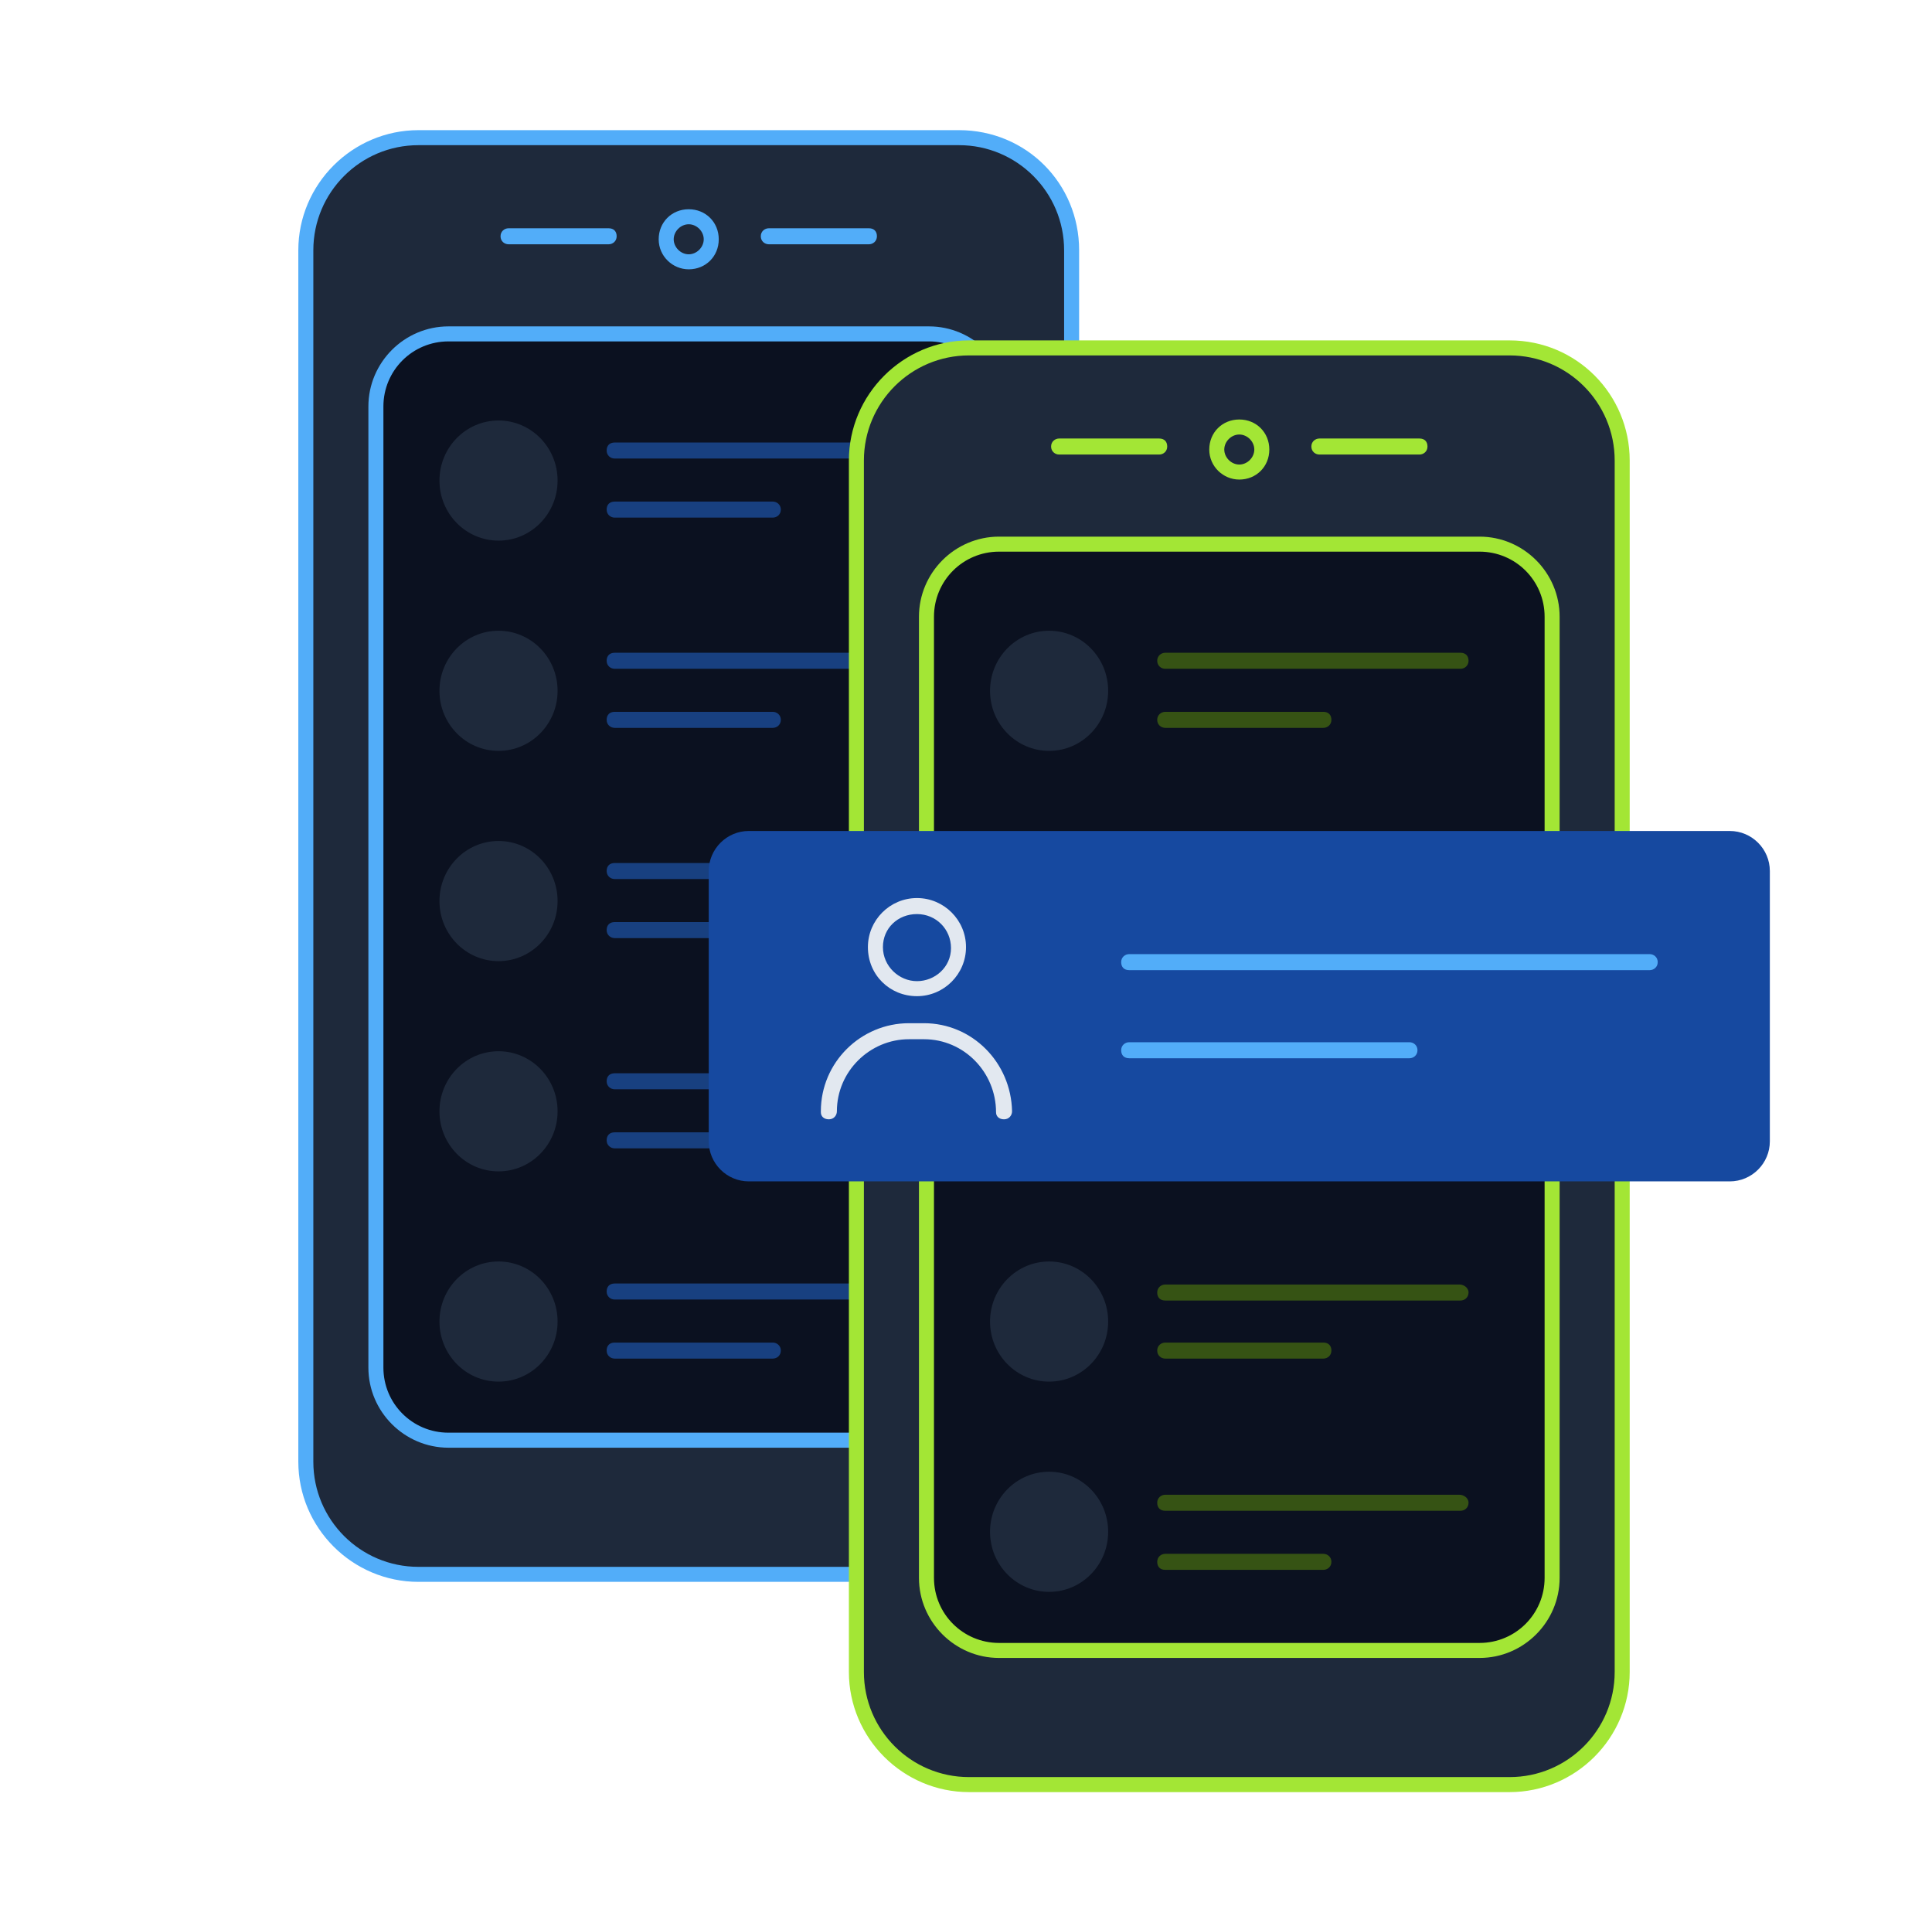
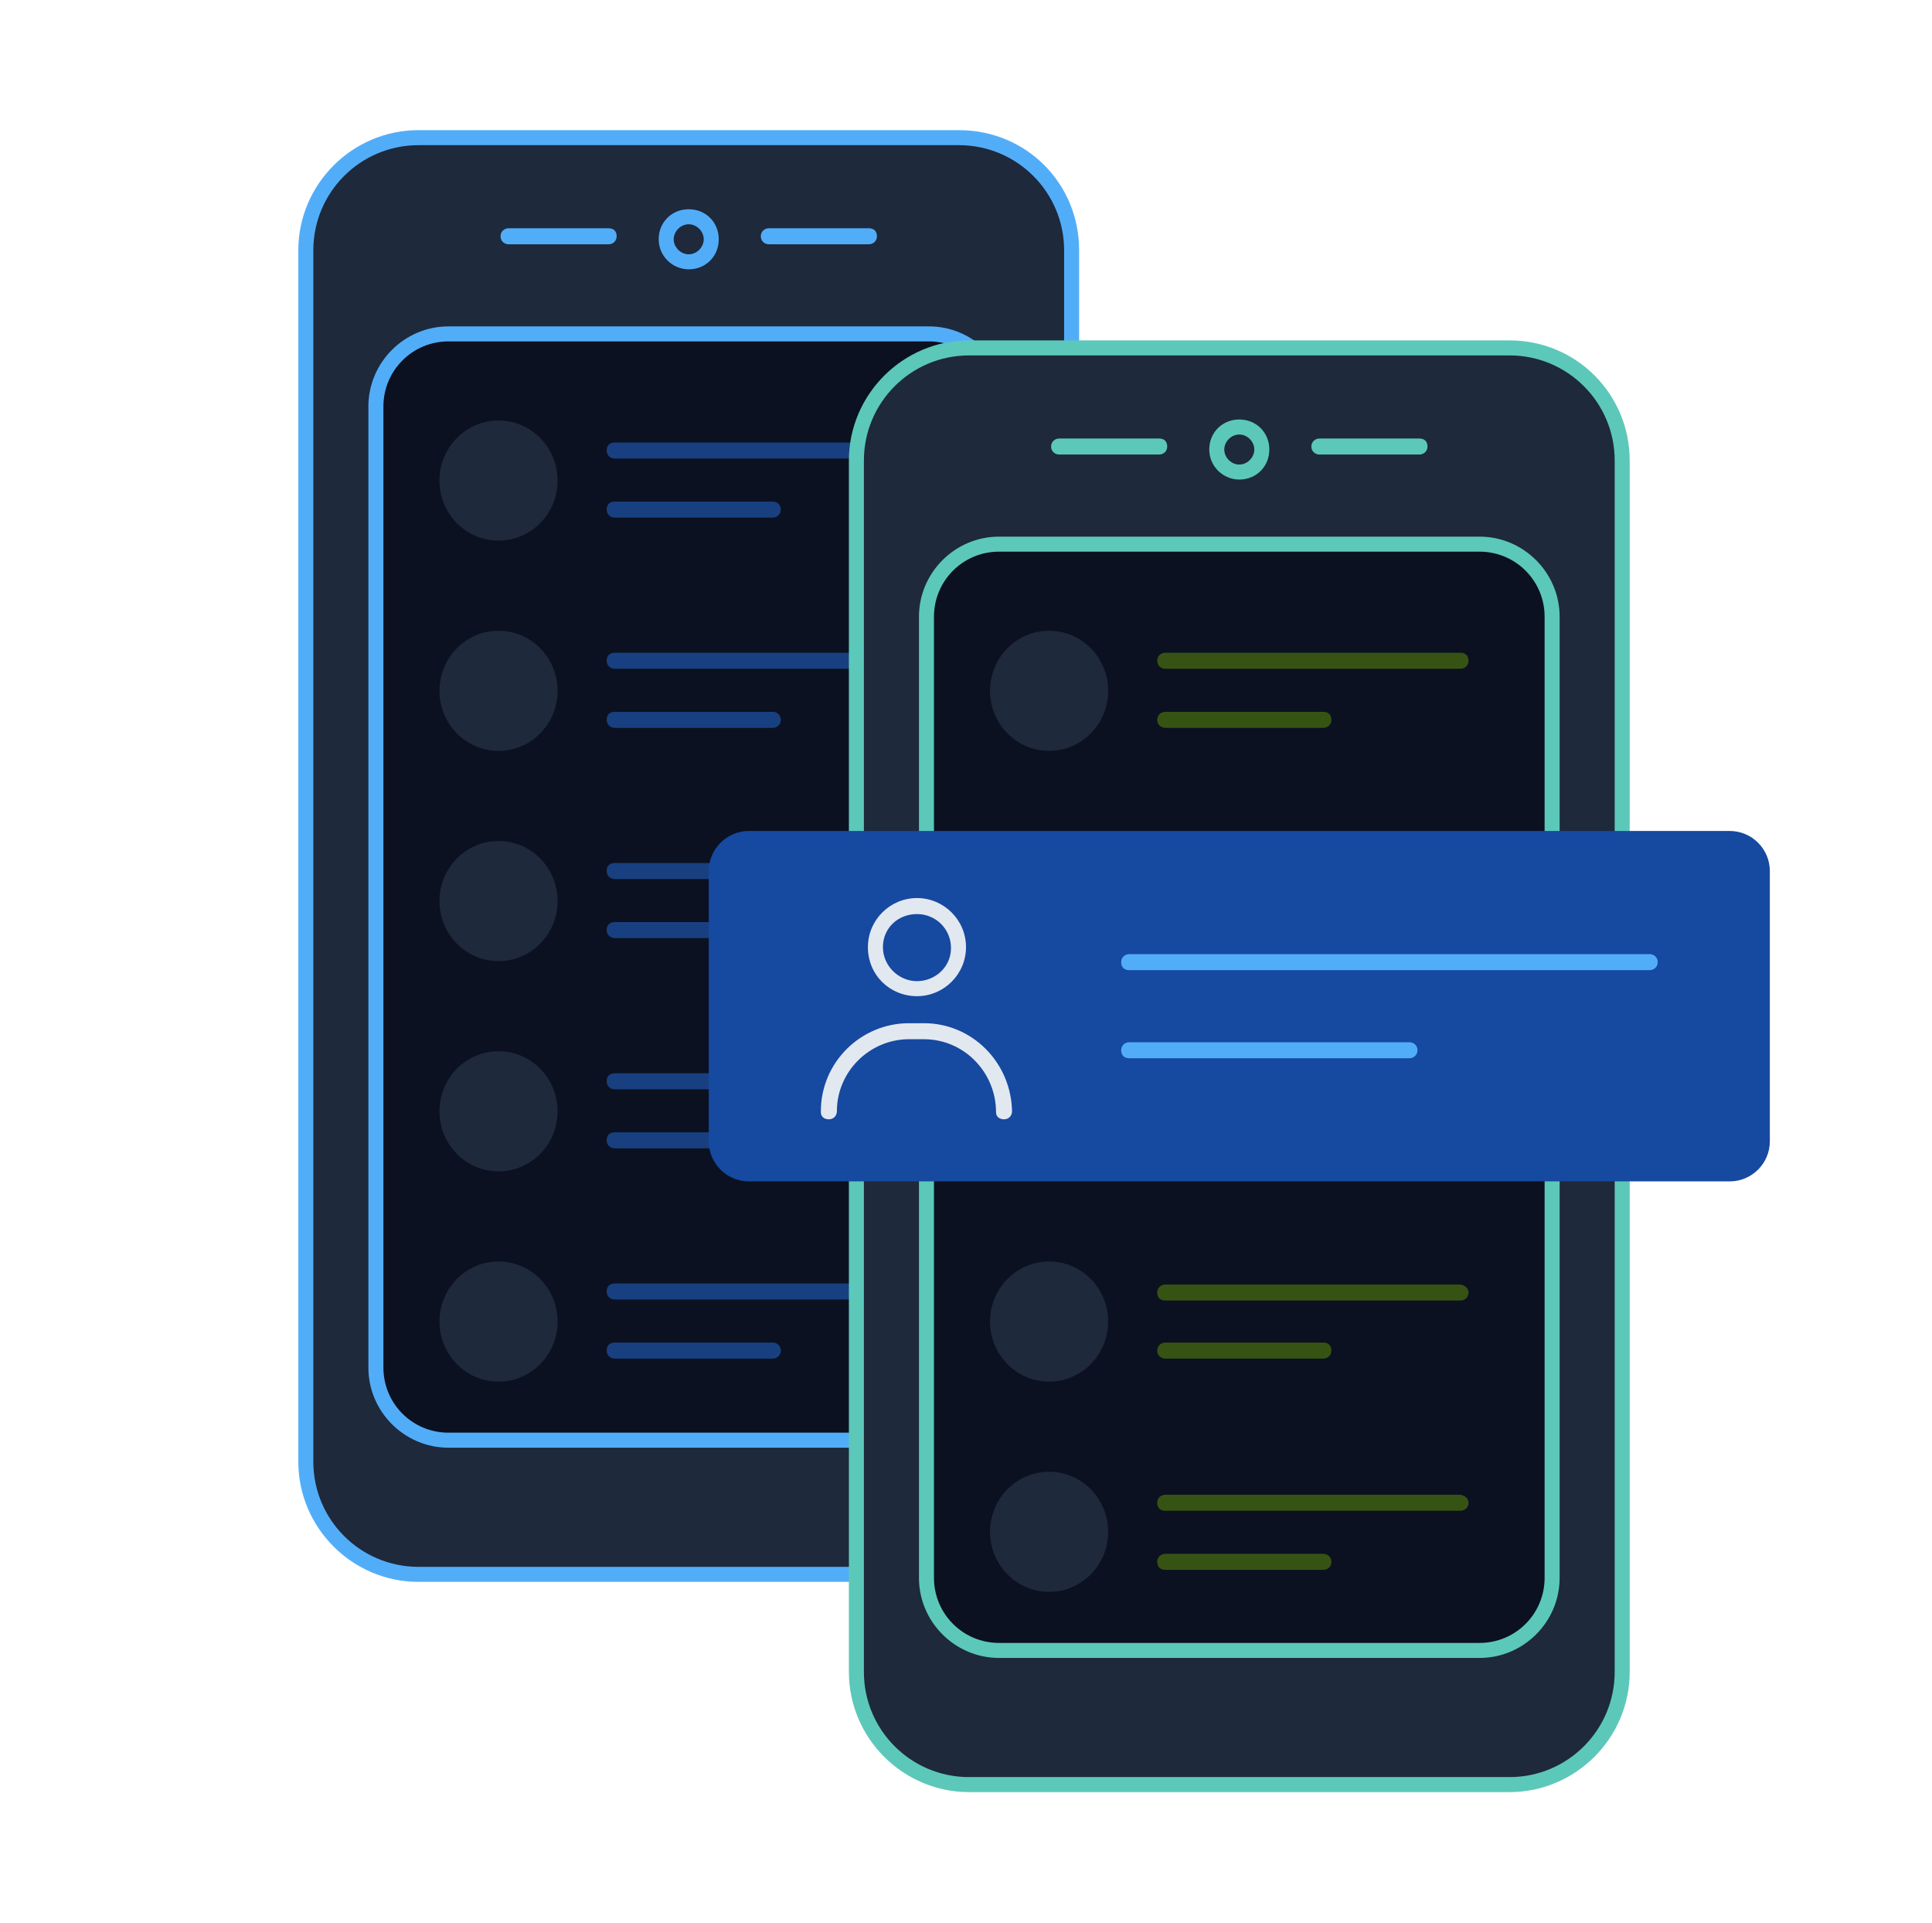
<svg xmlns="http://www.w3.org/2000/svg" width="193" height="192" viewBox="0 0 193 192" fill="none">
  <path d="M41.802 13.7H95.802C102.002 13.7 107.002 18.7 107.002 24.9V145.9C107.002 152.1 102.002 157.1 95.802 157.1H41.802C35.602 157.1 30.602 152.1 30.602 145.9V25C30.602 18.7 35.602 13.7 41.802 13.7Z" fill="#1E293B" />
  <path d="M100.101 40.6C100.101 36.6 96.901 33.4 92.901 33.4H44.901C40.901 33.4 37.701 36.6 37.701 40.6V136.6C37.701 140.6 40.901 143.8 44.901 143.8H92.901C96.901 143.8 100.101 140.6 100.101 136.6V40.6Z" fill="#0B1120" />
  <path d="M95.801 13H41.801C35.201 13 29.801 18.4 29.801 25V146C29.801 152.6 35.201 158 41.801 158H95.801C102.401 158 107.801 152.6 107.801 146V25C107.801 18.3 102.501 13 95.801 13ZM106.301 146C106.301 151.8 101.601 156.5 95.801 156.5H41.801C36.001 156.5 31.301 151.8 31.301 146V25C31.301 19.2 36.001 14.5 41.801 14.5H95.801C101.601 14.5 106.301 19.2 106.301 25V146Z" fill="#52ADF9" />
  <path d="M68.801 26.9C70.501 26.9 71.801 25.6 71.801 23.9C71.801 22.2 70.501 20.9 68.801 20.9C67.101 20.9 65.801 22.2 65.801 23.9C65.801 25.6 67.201 26.9 68.801 26.9ZM68.801 22.4C69.601 22.4 70.301 23.1 70.301 23.9C70.301 24.7 69.601 25.4 68.801 25.4C68.001 25.4 67.301 24.7 67.301 23.9C67.301 23.1 68.001 22.4 68.801 22.4Z" fill="#52ADF9" />
  <path d="M50.801 24.4H60.801C61.202 24.4 61.602 24.1 61.602 23.6C61.602 23.1 61.301 22.8 60.801 22.8H50.801C50.401 22.8 50.002 23.1 50.002 23.6C50.002 24.1 50.401 24.4 50.801 24.4Z" fill="#52ADF9" />
  <path d="M76.802 24.4H86.802C87.201 24.4 87.602 24.1 87.602 23.6C87.602 23.1 87.302 22.8 86.802 22.8H76.802C76.401 22.8 76.001 23.1 76.001 23.6C76.001 24.1 76.401 24.4 76.802 24.4Z" fill="#52ADF9" />
  <path d="M92.801 32.6H44.801C40.401 32.6 36.801 36.2 36.801 40.6V136.6C36.801 141 40.401 144.6 44.801 144.6H92.801C97.201 144.6 100.801 141 100.801 136.6V40.6C100.801 36.2 97.201 32.6 92.801 32.6ZM99.301 136.6C99.301 140.2 96.401 143.1 92.801 143.1H44.801C41.201 143.1 38.301 140.2 38.301 136.6V40.6C38.301 37 41.201 34.1 44.801 34.1H92.801C96.401 34.1 99.301 37 99.301 40.6V136.6Z" fill="#52ADF9" />
  <path d="M90.802 45.8H61.402C61.002 45.8 60.602 45.5 60.602 45C60.602 44.5 60.902 44.2 61.402 44.2H90.902C91.302 44.2 91.702 44.5 91.702 45C91.702 45.5 91.202 45.8 90.802 45.8Z" fill="#184080" />
  <path d="M77.202 51.7H61.402C61.002 51.7 60.602 51.4 60.602 50.9C60.602 50.4 60.902 50.1 61.402 50.1H77.202C77.602 50.1 78.002 50.4 78.002 50.9C78.002 51.4 77.602 51.7 77.202 51.7Z" fill="#184080" />
  <path d="M90.802 87.8H61.402C61.002 87.8 60.602 87.5 60.602 87C60.602 86.5 60.902 86.2 61.402 86.2H90.902C91.302 86.2 91.702 86.5 91.702 87C91.702 87.5 91.202 87.8 90.802 87.8Z" fill="#184080" />
  <path d="M77.202 93.7H61.402C61.002 93.7 60.602 93.4 60.602 92.9C60.602 92.4 60.902 92.1 61.402 92.1H77.202C77.602 92.1 78.002 92.4 78.002 92.9C78.002 93.4 77.602 93.7 77.202 93.7Z" fill="#184080" />
  <path d="M90.802 66.8H61.402C61.002 66.8 60.602 66.5 60.602 66C60.602 65.5 60.902 65.2 61.402 65.2H90.902C91.302 65.2 91.702 65.5 91.702 66C91.702 66.5 91.202 66.8 90.802 66.8Z" fill="#184080" />
  <path d="M77.202 72.7H61.402C61.002 72.7 60.602 72.4 60.602 71.9C60.602 71.4 60.902 71.1 61.402 71.1H77.202C77.602 71.1 78.002 71.4 78.002 71.9C78.002 72.4 77.602 72.7 77.202 72.7Z" fill="#184080" />
  <path d="M90.802 129.8H61.402C61.002 129.8 60.602 129.5 60.602 129C60.602 128.5 60.902 128.2 61.402 128.2H90.902C91.302 128.2 91.702 128.5 91.702 129C91.702 129.5 91.202 129.8 90.802 129.8Z" fill="#184080" />
  <path d="M77.202 135.7H61.402C61.002 135.7 60.602 135.4 60.602 134.9C60.602 134.4 60.902 134.1 61.402 134.1H77.202C77.602 134.1 78.002 134.4 78.002 134.9C78.002 135.4 77.602 135.7 77.202 135.7Z" fill="#184080" />
  <path d="M90.802 108.8H61.402C61.002 108.8 60.602 108.5 60.602 108C60.602 107.5 60.902 107.2 61.402 107.2H90.902C91.302 107.2 91.702 107.5 91.702 108C91.702 108.5 91.202 108.8 90.802 108.8Z" fill="#184080" />
  <path d="M77.202 114.7H61.402C61.002 114.7 60.602 114.4 60.602 113.9C60.602 113.4 60.902 113.1 61.402 113.1H77.202C77.602 113.1 78.002 113.4 78.002 113.9C78.002 114.4 77.602 114.7 77.202 114.7Z" fill="#184080" />
  <path d="M96.802 34.8H150.802C157.002 34.8 162.002 39.8 162.002 46V167C162.002 173.2 157.002 178.2 150.802 178.2H96.802C90.602 178.2 85.602 173.2 85.602 167V46C85.602 39.8 90.602 34.8 96.802 34.8Z" fill="#1E293B" />
  <path d="M155.101 61.6C155.101 57.6 151.901 54.4 147.901 54.4H99.901C95.901 54.4 92.701 57.6 92.701 61.6V157.6C92.701 161.6 95.901 164.8 99.901 164.8H147.901C151.901 164.8 155.101 161.6 155.101 157.6V61.6Z" fill="#0B1120" />
-   <path d="M150.801 34H96.801C90.201 34 84.801 39.4 84.801 46V167C84.801 173.6 90.201 179 96.801 179H150.801C157.401 179 162.801 173.6 162.801 167V46C162.801 39.4 157.501 34 150.801 34ZM161.301 167C161.301 172.8 156.601 177.5 150.801 177.5H96.801C91.001 177.5 86.301 172.8 86.301 167V46C86.301 40.2 91.001 35.5 96.801 35.5H150.801C156.601 35.5 161.301 40.2 161.301 46V167Z" fill="#A3E635" />
-   <path d="M123.801 47.9C125.501 47.9 126.801 46.6 126.801 44.9C126.801 43.2 125.501 41.9 123.801 41.9C122.101 41.9 120.801 43.2 120.801 44.9C120.801 46.6 122.201 47.9 123.801 47.9ZM123.801 43.4C124.601 43.4 125.301 44.1 125.301 44.9C125.301 45.7 124.601 46.4 123.801 46.4C123.001 46.4 122.301 45.7 122.301 44.9C122.301 44.1 123.001 43.4 123.801 43.4Z" fill="#A3E635" />
-   <path d="M105.801 45.4H115.801C116.201 45.4 116.601 45.1 116.601 44.6C116.601 44.1 116.301 43.8 115.801 43.8H105.801C105.401 43.8 105.001 44.1 105.001 44.6C105.001 45.1 105.401 45.4 105.801 45.4Z" fill="#A3E635" />
-   <path d="M131.801 45.4H141.801C142.201 45.4 142.601 45.1 142.601 44.6C142.601 44.1 142.301 43.8 141.801 43.8H131.801C131.401 43.8 131.001 44.1 131.001 44.6C131.001 45.1 131.401 45.4 131.801 45.4Z" fill="#A3E635" />
-   <path d="M147.801 53.6H99.801C95.401 53.6 91.801 57.2 91.801 61.6V157.6C91.801 162 95.401 165.6 99.801 165.6H147.801C152.201 165.6 155.801 162 155.801 157.6V61.6C155.801 57.2 152.201 53.6 147.801 53.6ZM154.301 157.6C154.301 161.2 151.401 164.1 147.801 164.1H99.801C96.201 164.1 93.301 161.2 93.301 157.6V61.6C93.301 58 96.201 55.1 99.801 55.1H147.801C151.401 55.1 154.301 58 154.301 61.6V157.6Z" fill="#A3E635" />
+   <path d="M150.801 34H96.801C90.201 34 84.801 39.4 84.801 46V167C84.801 173.6 90.201 179 96.801 179H150.801C157.401 179 162.801 173.6 162.801 167V46C162.801 39.4 157.501 34 150.801 34ZM161.301 167C161.301 172.8 156.601 177.5 150.801 177.5H96.801C91.001 177.5 86.301 172.8 86.301 167V46C86.301 40.2 91.001 35.5 96.801 35.5H150.801C156.601 35.5 161.301 40.2 161.301 46V167Z" fill="#5CC8B9" />
+   <path d="M123.801 47.9C125.501 47.9 126.801 46.6 126.801 44.9C126.801 43.2 125.501 41.9 123.801 41.9C122.101 41.9 120.801 43.2 120.801 44.9C120.801 46.6 122.201 47.9 123.801 47.9ZM123.801 43.4C124.601 43.4 125.301 44.1 125.301 44.9C125.301 45.7 124.601 46.4 123.801 46.4C123.001 46.4 122.301 45.7 122.301 44.9C122.301 44.1 123.001 43.4 123.801 43.4Z" fill="#5CC8B9" />
+   <path d="M105.801 45.4H115.801C116.201 45.4 116.601 45.1 116.601 44.6C116.601 44.1 116.301 43.8 115.801 43.8H105.801C105.401 43.8 105.001 44.1 105.001 44.6C105.001 45.1 105.401 45.4 105.801 45.4Z" fill="#5CC8B9" />
+   <path d="M131.801 45.4H141.801C142.201 45.4 142.601 45.1 142.601 44.6C142.601 44.1 142.301 43.8 141.801 43.8H131.801C131.401 43.8 131.001 44.1 131.001 44.6C131.001 45.1 131.401 45.4 131.801 45.4Z" fill="#5CC8B9" />
+   <path d="M147.801 53.6H99.801C95.401 53.6 91.801 57.2 91.801 61.6V157.6C91.801 162 95.401 165.6 99.801 165.6H147.801C152.201 165.6 155.801 162 155.801 157.6V61.6C155.801 57.2 152.201 53.6 147.801 53.6ZM154.301 157.6C154.301 161.2 151.401 164.1 147.801 164.1H99.801C96.201 164.1 93.301 161.2 93.301 157.6V61.6C93.301 58 96.201 55.1 99.801 55.1H147.801C151.401 55.1 154.301 58 154.301 61.6V157.6Z" fill="#5CC8B9" />
  <path d="M49.801 54C53.06 54 55.701 51.314 55.701 48C55.701 44.686 53.06 42 49.801 42C46.543 42 43.901 44.686 43.901 48C43.901 51.314 46.543 54 49.801 54Z" fill="#1E293B" />
  <path d="M49.801 96C53.06 96 55.701 93.314 55.701 90C55.701 86.686 53.06 84 49.801 84C46.543 84 43.901 86.686 43.901 90C43.901 93.314 46.543 96 49.801 96Z" fill="#1E293B" />
  <path d="M49.801 75C53.06 75 55.701 72.314 55.701 69C55.701 65.686 53.06 63 49.801 63C46.543 63 43.901 65.686 43.901 69C43.901 72.314 46.543 75 49.801 75Z" fill="#1E293B" />
  <path d="M49.801 138C53.06 138 55.701 135.314 55.701 132C55.701 128.686 53.06 126 49.801 126C46.543 126 43.901 128.686 43.901 132C43.901 135.314 46.543 138 49.801 138Z" fill="#1E293B" />
  <path d="M49.801 117C53.06 117 55.701 114.314 55.701 111C55.701 107.686 53.06 105 49.801 105C46.543 105 43.901 107.686 43.901 111C43.901 114.314 46.543 117 49.801 117Z" fill="#1E293B" />
  <path d="M104.801 75C108.06 75 110.701 72.314 110.701 69C110.701 65.686 108.06 63 104.801 63C101.543 63 98.901 65.686 98.901 69C98.901 72.314 101.543 75 104.801 75Z" fill="#1E293B" />
  <path d="M104.801 159C108.06 159 110.701 156.314 110.701 153C110.701 149.686 108.06 147 104.801 147C101.543 147 98.901 149.686 98.901 153C98.901 156.314 101.543 159 104.801 159Z" fill="#1E293B" />
  <path d="M104.801 138C108.06 138 110.701 135.314 110.701 132C110.701 128.686 108.06 126 104.801 126C101.543 126 98.901 128.686 98.901 132C98.901 135.314 101.543 138 104.801 138Z" fill="#1E293B" />
  <path d="M116.402 66.8H145.902C146.302 66.8 146.702 66.5 146.702 66C146.702 65.5 146.402 65.2 145.902 65.2H116.402C116.002 65.2 115.602 65.5 115.602 66C115.602 66.5 116.002 66.8 116.402 66.8Z" fill="#365314" />
  <path d="M116.402 72.7H132.202C132.602 72.7 133.002 72.4 133.002 71.9C133.002 71.4 132.702 71.1 132.202 71.1H116.402C116.002 71.1 115.602 71.4 115.602 71.9C115.602 72.4 116.002 72.7 116.402 72.7Z" fill="#365314" />
  <path d="M145.802 149.3H116.402C116.002 149.3 115.602 149.6 115.602 150.1C115.602 150.6 115.902 150.9 116.402 150.9H145.902C146.302 150.9 146.702 150.6 146.702 150.1C146.702 149.6 146.202 149.3 145.802 149.3Z" fill="#365314" />
  <path d="M132.202 155.2H116.402C116.002 155.2 115.602 155.5 115.602 156C115.602 156.5 115.902 156.8 116.402 156.8H132.202C132.602 156.8 133.002 156.5 133.002 156C133.002 155.5 132.602 155.2 132.202 155.2Z" fill="#365314" />
  <path d="M145.802 128.3H116.402C116.002 128.3 115.602 128.6 115.602 129.1C115.602 129.6 115.902 129.9 116.402 129.9H145.902C146.302 129.9 146.702 129.6 146.702 129.1C146.702 128.6 146.202 128.3 145.802 128.3Z" fill="#365314" />
  <path d="M116.402 135.7H132.202C132.602 135.7 133.002 135.4 133.002 134.9C133.002 134.4 132.702 134.1 132.202 134.1H116.402C116.002 134.1 115.602 134.4 115.602 134.9C115.602 135.4 116.002 135.7 116.402 135.7Z" fill="#365314" />
  <path d="M74.801 83H172.801C175.001 83 176.801 84.8 176.801 87V114C176.801 116.2 175.001 118 172.801 118H74.801C72.601 118 70.801 116.2 70.801 114V87C70.801 84.8 72.601 83 74.801 83Z" fill="#1649A0" />
  <path d="M164.801 95.3H112.801C112.401 95.3 112.001 95.6 112.001 96.1C112.001 96.6 112.301 96.9 112.801 96.9H164.801C165.201 96.9 165.601 96.6 165.601 96.1C165.601 95.6 165.201 95.3 164.801 95.3Z" fill="#52ADF9" />
  <path d="M140.801 104.1H112.801C112.401 104.1 112.001 104.4 112.001 104.9C112.001 105.4 112.301 105.7 112.801 105.7H140.801C141.201 105.7 141.601 105.4 141.601 104.9C141.601 104.4 141.201 104.1 140.801 104.1Z" fill="#52ADF9" />
  <path d="M92.302 102.2H90.802C86.001 102.2 82.001 106.1 82.001 111V111.1C82.001 111.5 82.302 111.8 82.802 111.8C83.302 111.8 83.602 111.4 83.602 111C83.602 107 86.901 103.8 90.802 103.8H92.302C96.302 103.8 99.501 107.1 99.501 111.1C99.501 111.5 99.802 111.8 100.301 111.8C100.801 111.8 101.101 111.4 101.101 111C101.001 106.1 97.102 102.2 92.302 102.2Z" fill="#E2E8F0" />
  <path d="M91.601 99.5C94.301 99.5 96.501 97.3 96.501 94.6C96.501 91.9 94.301 89.7 91.601 89.7C88.901 89.7 86.701 91.9 86.701 94.6C86.701 97.4 88.901 99.5 91.601 99.5ZM91.601 91.3C93.501 91.3 95.001 92.8 95.001 94.7C95.001 96.6 93.401 98 91.601 98C89.801 98 88.201 96.5 88.201 94.6C88.201 92.7 89.701 91.3 91.601 91.3Z" fill="#E2E8F0" />
</svg>
